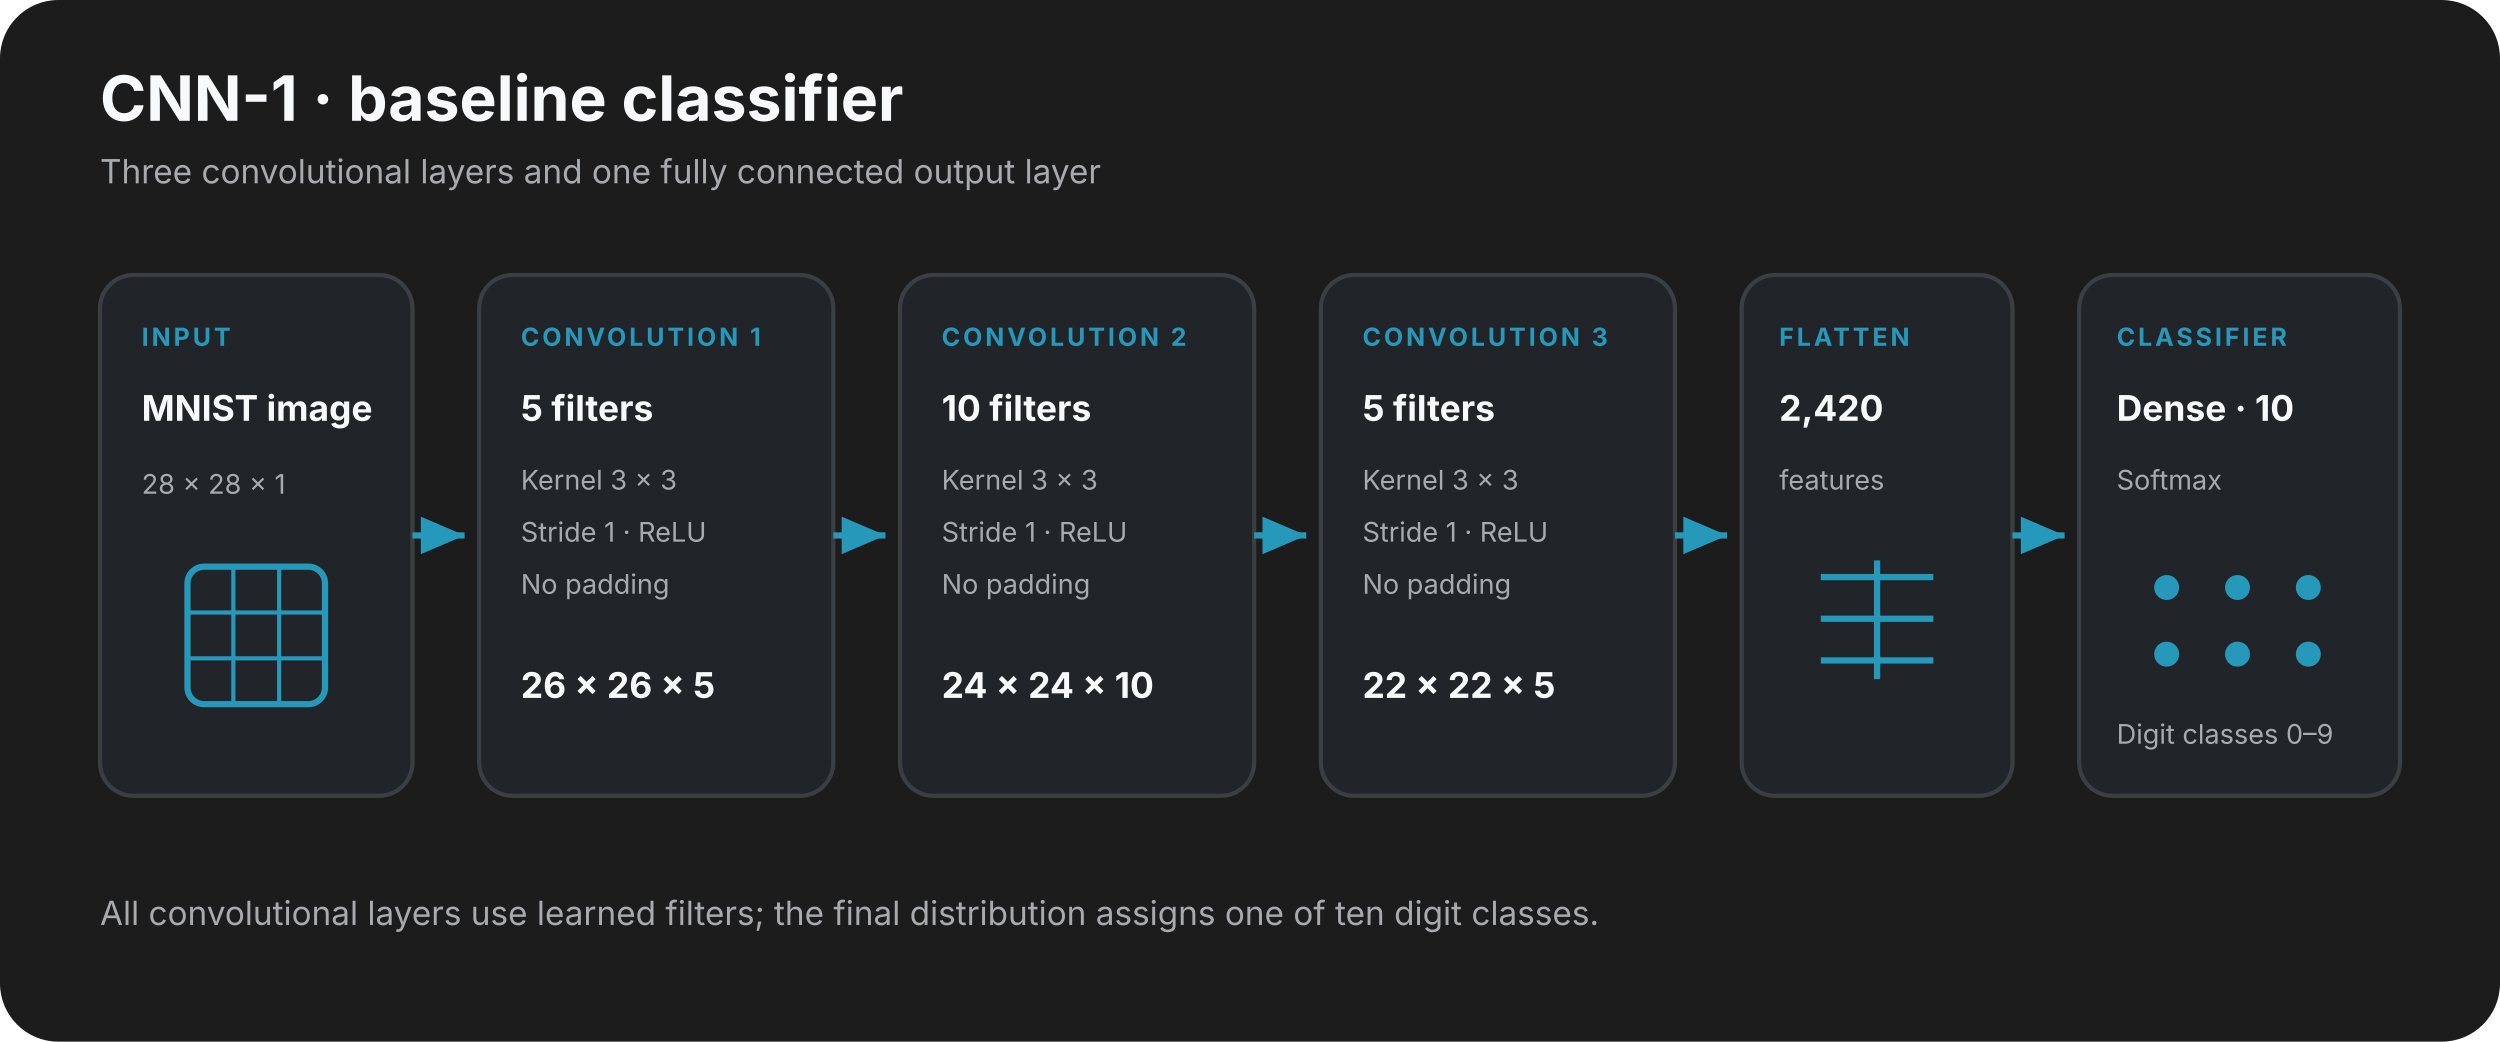
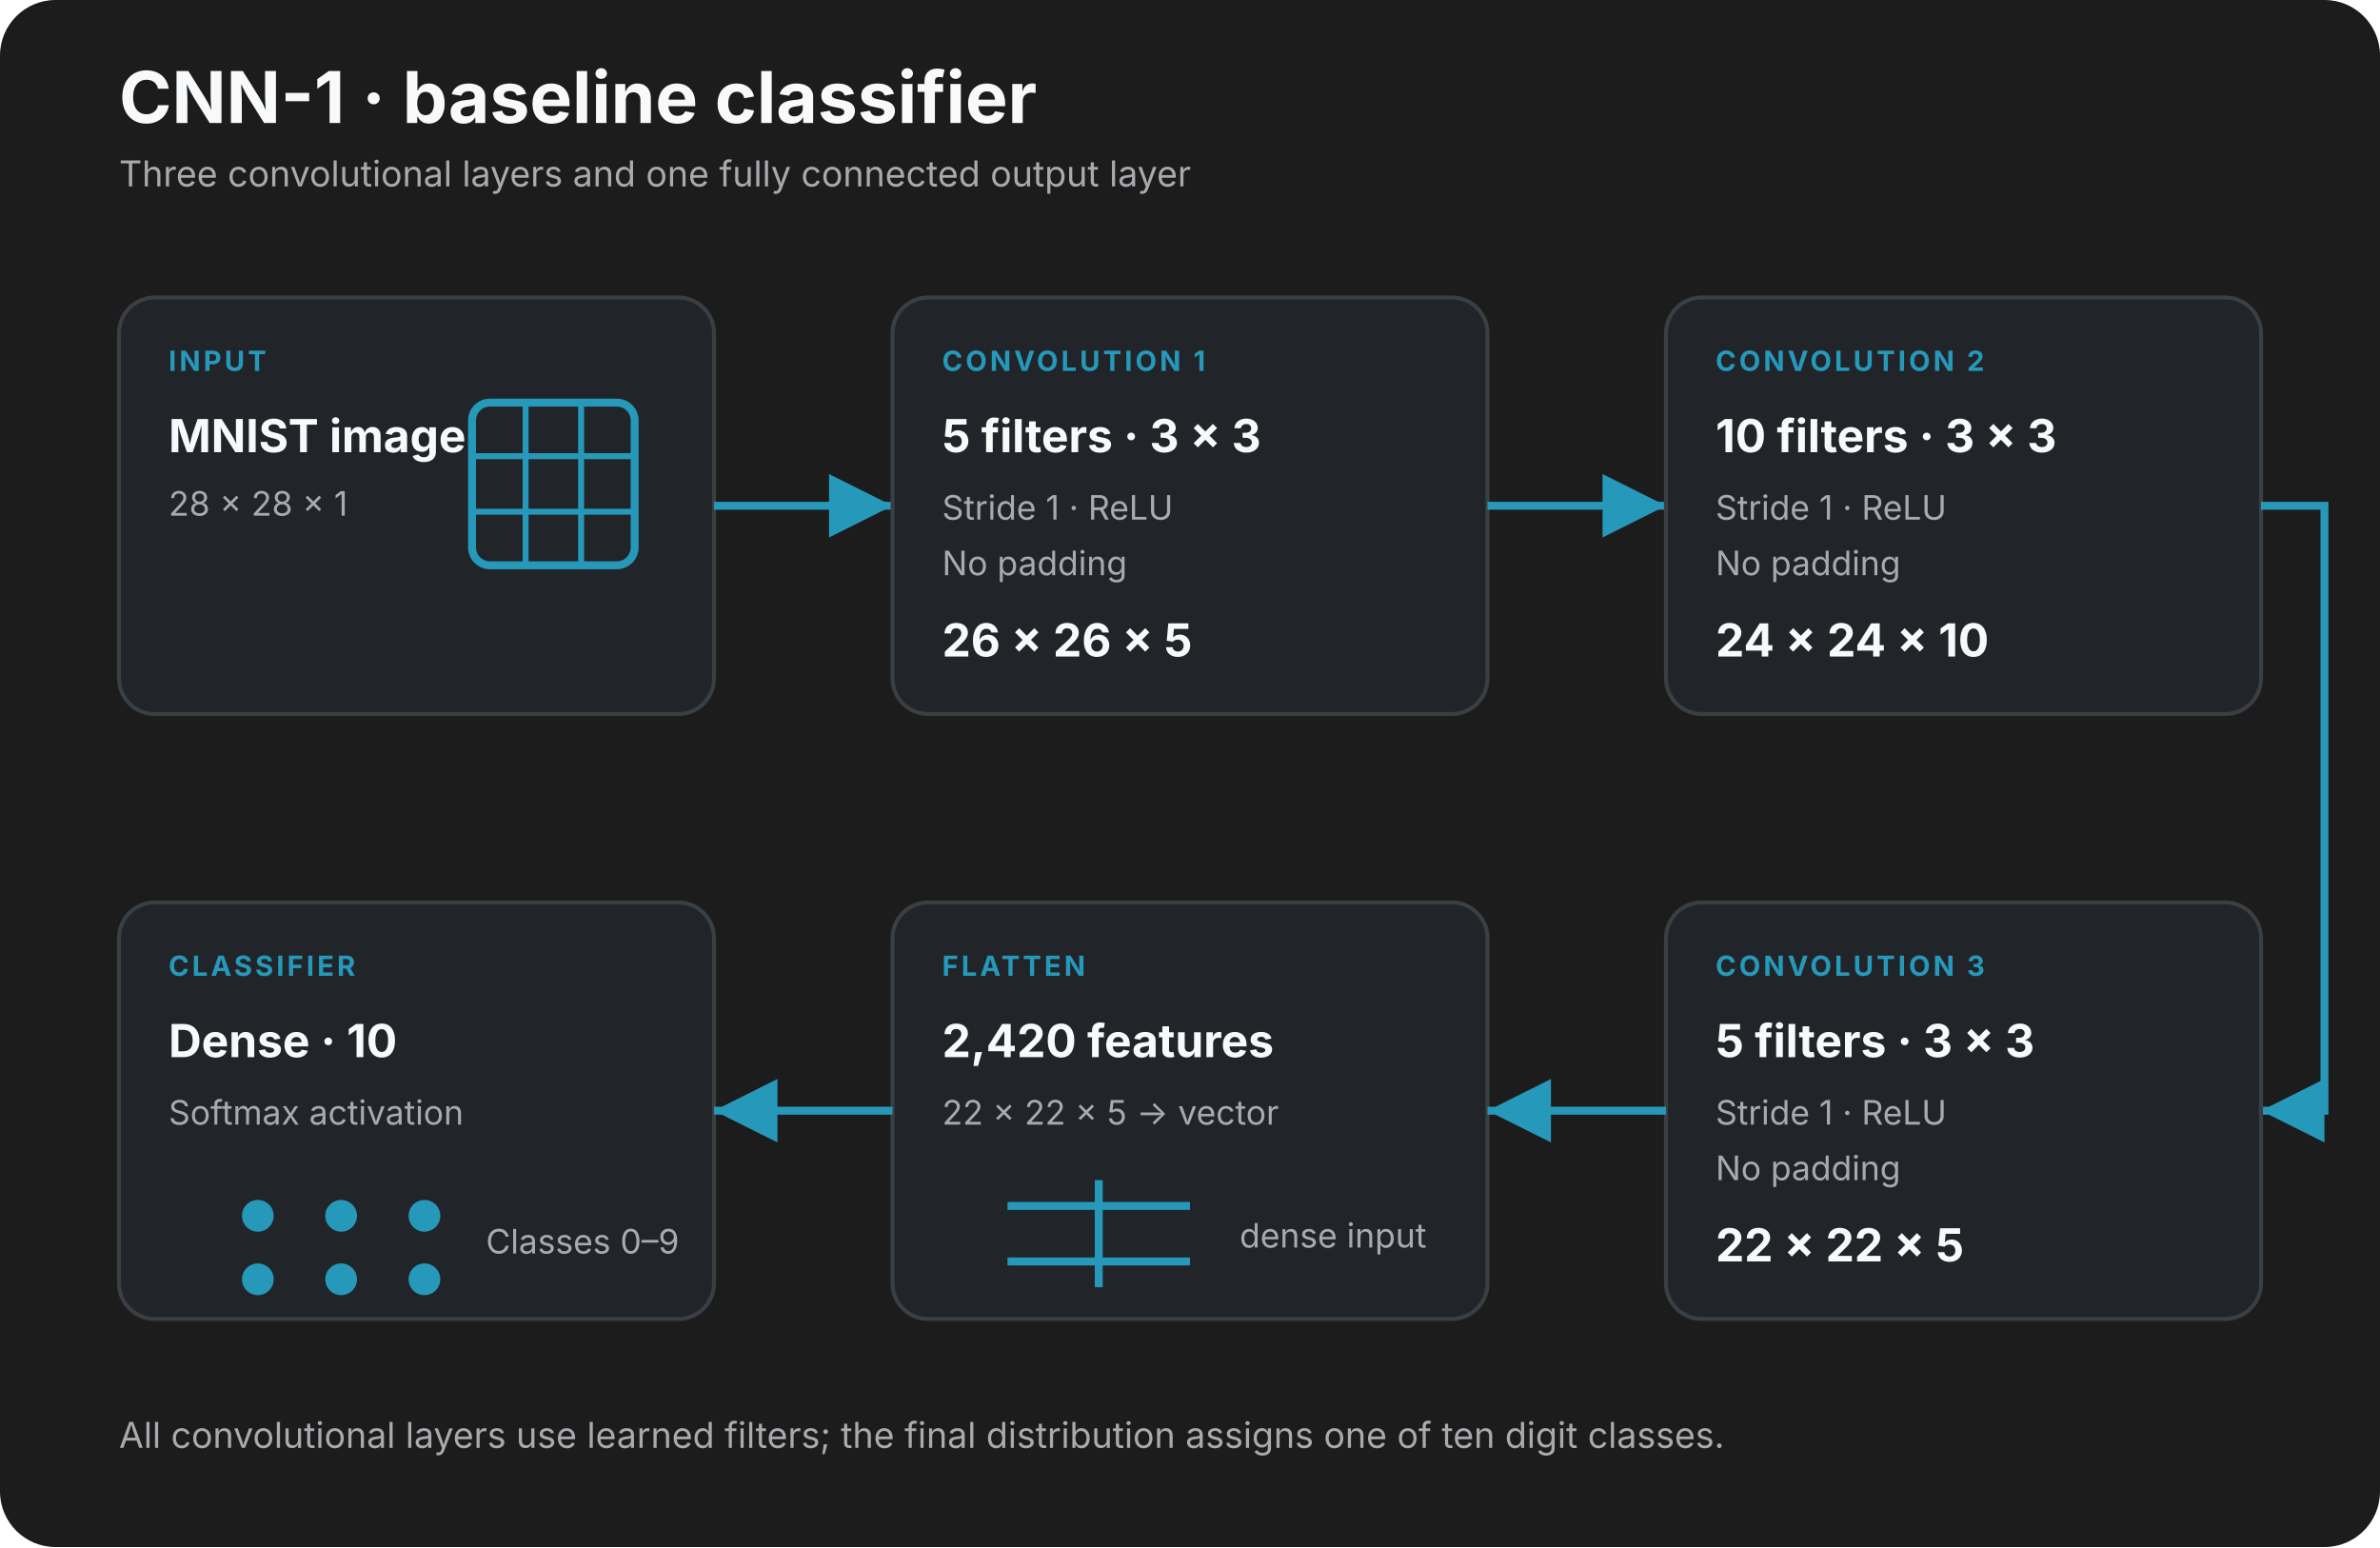
- <svg xmlns="http://www.w3.org/2000/svg" viewBox="0 0 1200 500" role="img" aria-labelledby="cnn1-title cnn1-desc">
+ <svg xmlns="http://www.w3.org/2000/svg" viewBox="0 0 1200 780" role="img" aria-labelledby="cnn1-title cnn1-desc">
  <defs>
-     <marker id="cnn1-arrow" markerWidth="9" markerHeight="9" refX="7" refY="3" orient="auto">
-       <path d="M0 0 7 3 0 6Z" fill="#2698ba" />
+     <marker id="cnn1-arrow" markerWidth="11" markerHeight="11" refX="8" refY="4" orient="auto">
+       <path d="M0 0 8 4 0 8Z" fill="#2698ba" />
    </marker>
-     <style>
-       .h { fill: #f8f9fa; font: 700 30px Inter, -apple-system, BlinkMacSystemFont, "Segoe UI", sans-serif; }
-       .s { fill: #a8aaad; font: 400 16px Inter, -apple-system, BlinkMacSystemFont, "Segoe UI", sans-serif; }
-       .k { fill: #2698ba; font: 700 12px Inter, -apple-system, BlinkMacSystemFont, "Segoe UI", sans-serif; letter-spacing: 1.4px; }
-       .n { fill: #f8f9fa; font: 700 17px Inter, -apple-system, BlinkMacSystemFont, "Segoe UI", sans-serif; }
-       .d { fill: #a8aaad; font: 400 13px Inter, -apple-system, BlinkMacSystemFont, "Segoe UI", sans-serif; }
-       .c { fill: #212529; stroke: #3a3f44; stroke-width: 2; }
-       .a { fill: none; stroke: #2698ba; stroke-width: 3; marker-end: url(#cnn1-arrow); }
-     </style>
+     <style>.h{fill:#f8f9fa;font:700 36px Inter,-apple-system,BlinkMacSystemFont,"Segoe UI",sans-serif}.s{fill:#a8aaad;font:400 18px Inter,-apple-system,BlinkMacSystemFont,"Segoe UI",sans-serif}.k{fill:#2698ba;font:700 14px Inter,-apple-system,BlinkMacSystemFont,"Segoe UI",sans-serif;letter-spacing:1.5px}.n{fill:#f8f9fa;font:700 23px Inter,-apple-system,BlinkMacSystemFont,"Segoe UI",sans-serif}.d{fill:#a8aaad;font:400 17px Inter,-apple-system,BlinkMacSystemFont,"Segoe UI",sans-serif}.c{fill:#212529;stroke:#3a3f44;stroke-width:2}.a{fill:none;stroke:#2698ba;stroke-width:4;marker-end:url(#cnn1-arrow)}</style>
  </defs>
-   <rect width="1200" height="500" rx="28" fill="#1c1c1d" />
-   <text x="48" y="58" class="h">CNN-1 · baseline classifier</text>
-   <text x="48" y="88" class="s">Three convolutional layers and one fully connected output layer</text>
-   <g transform="translate(48 132)">
-     <rect width="150" height="250" rx="16" class="c" />
-     <text x="20" y="34" class="k">INPUT</text>
-     <text x="20" y="70" class="n">MNIST image</text>
-     <text x="20" y="105" class="d">28 × 28 × 1</text>
-     <rect x="42" y="140" width="66" height="66" rx="8" fill="none" stroke="#2698ba" stroke-width="3" />
-     <path d="M64 140v66M86 140v66M42 162h66M42 184h66" stroke="#2698ba" stroke-width="2" />
+   <rect width="1200" height="780" rx="28" fill="#1c1c1d" />
+   <text x="60" y="62" class="h">CNN-1 · baseline classifier</text>
+   <text x="60" y="94" class="s">Three convolutional layers and one fully connected output layer</text>
+   <g transform="translate(60 150)">
+     <rect width="300" height="210" rx="18" class="c" />
+     <text x="25" y="37" class="k">INPUT</text>
+     <text x="25" y="78" class="n">MNIST image</text>
+     <text x="25" y="110" class="d">28 × 28 × 1</text>
+     <rect x="178" y="53" width="82" height="82" rx="9" fill="none" stroke="#2698ba" stroke-width="4" />
+     <path d="M205 53v82M233 53v82M178 80h82M178 108h82" stroke="#2698ba" stroke-width="3" />
  </g>
-   <path d="M198 257h25" class="a" />
-   <g transform="translate(230 132)">
-     <rect width="170" height="250" rx="16" class="c" />
-     <text x="20" y="34" class="k">CONVOLUTION 1</text>
-     <text x="20" y="70" class="n">5 filters</text>
-     <text x="20" y="103" class="d">Kernel 3 × 3</text>
-     <text x="20" y="128" class="d">Stride 1 · ReLU</text>
-     <text x="20" y="153" class="d">No padding</text>
-     <text x="20" y="203" class="n">26 × 26 × 5</text>
+   <path d="M360 255h90" class="a" />
+   <g transform="translate(450 150)">
+     <rect width="300" height="210" rx="18" class="c" />
+     <text x="25" y="37" class="k">CONVOLUTION 1</text>
+     <text x="25" y="78" class="n">5 filters · 3 × 3</text>
+     <text x="25" y="112" class="d">Stride 1 · ReLU</text>
+     <text x="25" y="140" class="d">No padding</text>
+     <text x="25" y="181" class="n">26 × 26 × 5</text>
  </g>
-   <path d="M400 257h25" class="a" />
-   <g transform="translate(432 132)">
-     <rect width="170" height="250" rx="16" class="c" />
-     <text x="20" y="34" class="k">CONVOLUTION 2</text>
-     <text x="20" y="70" class="n">10 filters</text>
-     <text x="20" y="103" class="d">Kernel 3 × 3</text>
-     <text x="20" y="128" class="d">Stride 1 · ReLU</text>
-     <text x="20" y="153" class="d">No padding</text>
-     <text x="20" y="203" class="n">24 × 24 × 10</text>
+   <path d="M750 255h90" class="a" />
+   <g transform="translate(840 150)">
+     <rect width="300" height="210" rx="18" class="c" />
+     <text x="25" y="37" class="k">CONVOLUTION 2</text>
+     <text x="25" y="78" class="n">10 filters · 3 × 3</text>
+     <text x="25" y="112" class="d">Stride 1 · ReLU</text>
+     <text x="25" y="140" class="d">No padding</text>
+     <text x="25" y="181" class="n">24 × 24 × 10</text>
  </g>
-   <path d="M602 257h25" class="a" />
-   <g transform="translate(634 132)">
-     <rect width="170" height="250" rx="16" class="c" />
-     <text x="20" y="34" class="k">CONVOLUTION 3</text>
-     <text x="20" y="70" class="n">5 filters</text>
-     <text x="20" y="103" class="d">Kernel 3 × 3</text>
-     <text x="20" y="128" class="d">Stride 1 · ReLU</text>
-     <text x="20" y="153" class="d">No padding</text>
-     <text x="20" y="203" class="n">22 × 22 × 5</text>
+   <path d="M1140 255h32v305h-32" class="a" />
+   <g transform="translate(60 455)">
+     <rect width="300" height="210" rx="18" class="c" />
+     <text x="25" y="37" class="k">CLASSIFIER</text>
+     <text x="25" y="78" class="n">Dense · 10</text>
+     <text x="25" y="112" class="d">Softmax activation</text>
+     <g fill="#2698ba">
+       <circle cx="70" cy="158" r="8" />
+       <circle cx="112" cy="158" r="8" />
+       <circle cx="154" cy="158" r="8" />
+       <circle cx="70" cy="190" r="8" />
+       <circle cx="112" cy="190" r="8" />
+       <circle cx="154" cy="190" r="8" />
+     </g>
+     <text x="185" y="177" class="d">Classes 0–9</text>
  </g>
-   <path d="M804 257h25" class="a" />
-   <g transform="translate(836 132)">
-     <rect width="130" height="250" rx="16" class="c" />
-     <text x="18" y="34" class="k">FLATTEN</text>
-     <text x="18" y="70" class="n">2,420</text>
-     <text x="18" y="103" class="d">features</text>
-     <path d="M38 145h54M38 165h54M38 185h54M65 137v57" stroke="#2698ba" stroke-width="3" />
+   <g transform="translate(450 455)">
+     <rect width="300" height="210" rx="18" class="c" />
+     <text x="25" y="37" class="k">FLATTEN</text>
+     <text x="25" y="78" class="n">2,420 features</text>
+     <text x="25" y="112" class="d">22 × 22 × 5 → vector</text>
+     <path d="M58 153h92M58 181h92M104 140v54" stroke="#2698ba" stroke-width="4" />
+     <text x="175" y="174" class="d">dense input</text>
  </g>
-   <path d="M966 257h25" class="a" />
-   <g transform="translate(998 132)">
-     <rect width="154" height="250" rx="16" class="c" />
-     <text x="18" y="34" class="k">CLASSIFIER</text>
-     <text x="18" y="70" class="n">Dense · 10</text>
-     <text x="18" y="103" class="d">Softmax</text>
-     <g fill="#2698ba">
-       <circle cx="42" cy="150" r="6" />
-       <circle cx="76" cy="150" r="6" />
-       <circle cx="110" cy="150" r="6" />
-       <circle cx="42" cy="182" r="6" />
-       <circle cx="76" cy="182" r="6" />
-       <circle cx="110" cy="182" r="6" />
-     </g>
-     <text x="18" y="225" class="d">Digit classes 0–9</text>
+   <g transform="translate(840 455)">
+     <rect width="300" height="210" rx="18" class="c" />
+     <text x="25" y="37" class="k">CONVOLUTION 3</text>
+     <text x="25" y="78" class="n">5 filters · 3 × 3</text>
+     <text x="25" y="112" class="d">Stride 1 · ReLU</text>
+     <text x="25" y="140" class="d">No padding</text>
+     <text x="25" y="181" class="n">22 × 22 × 5</text>
  </g>
-   <text x="48" y="444" class="s">All convolutional layers use learned filters; the final distribution assigns one of ten digit classes.</text>
+   <path d="M840 560h-90" class="a" />
+   <path d="M450 560h-90" class="a" />
+   <text x="60" y="730" class="s">All convolutional layers use learned filters; the final distribution assigns one of ten digit classes.</text>
</svg>
